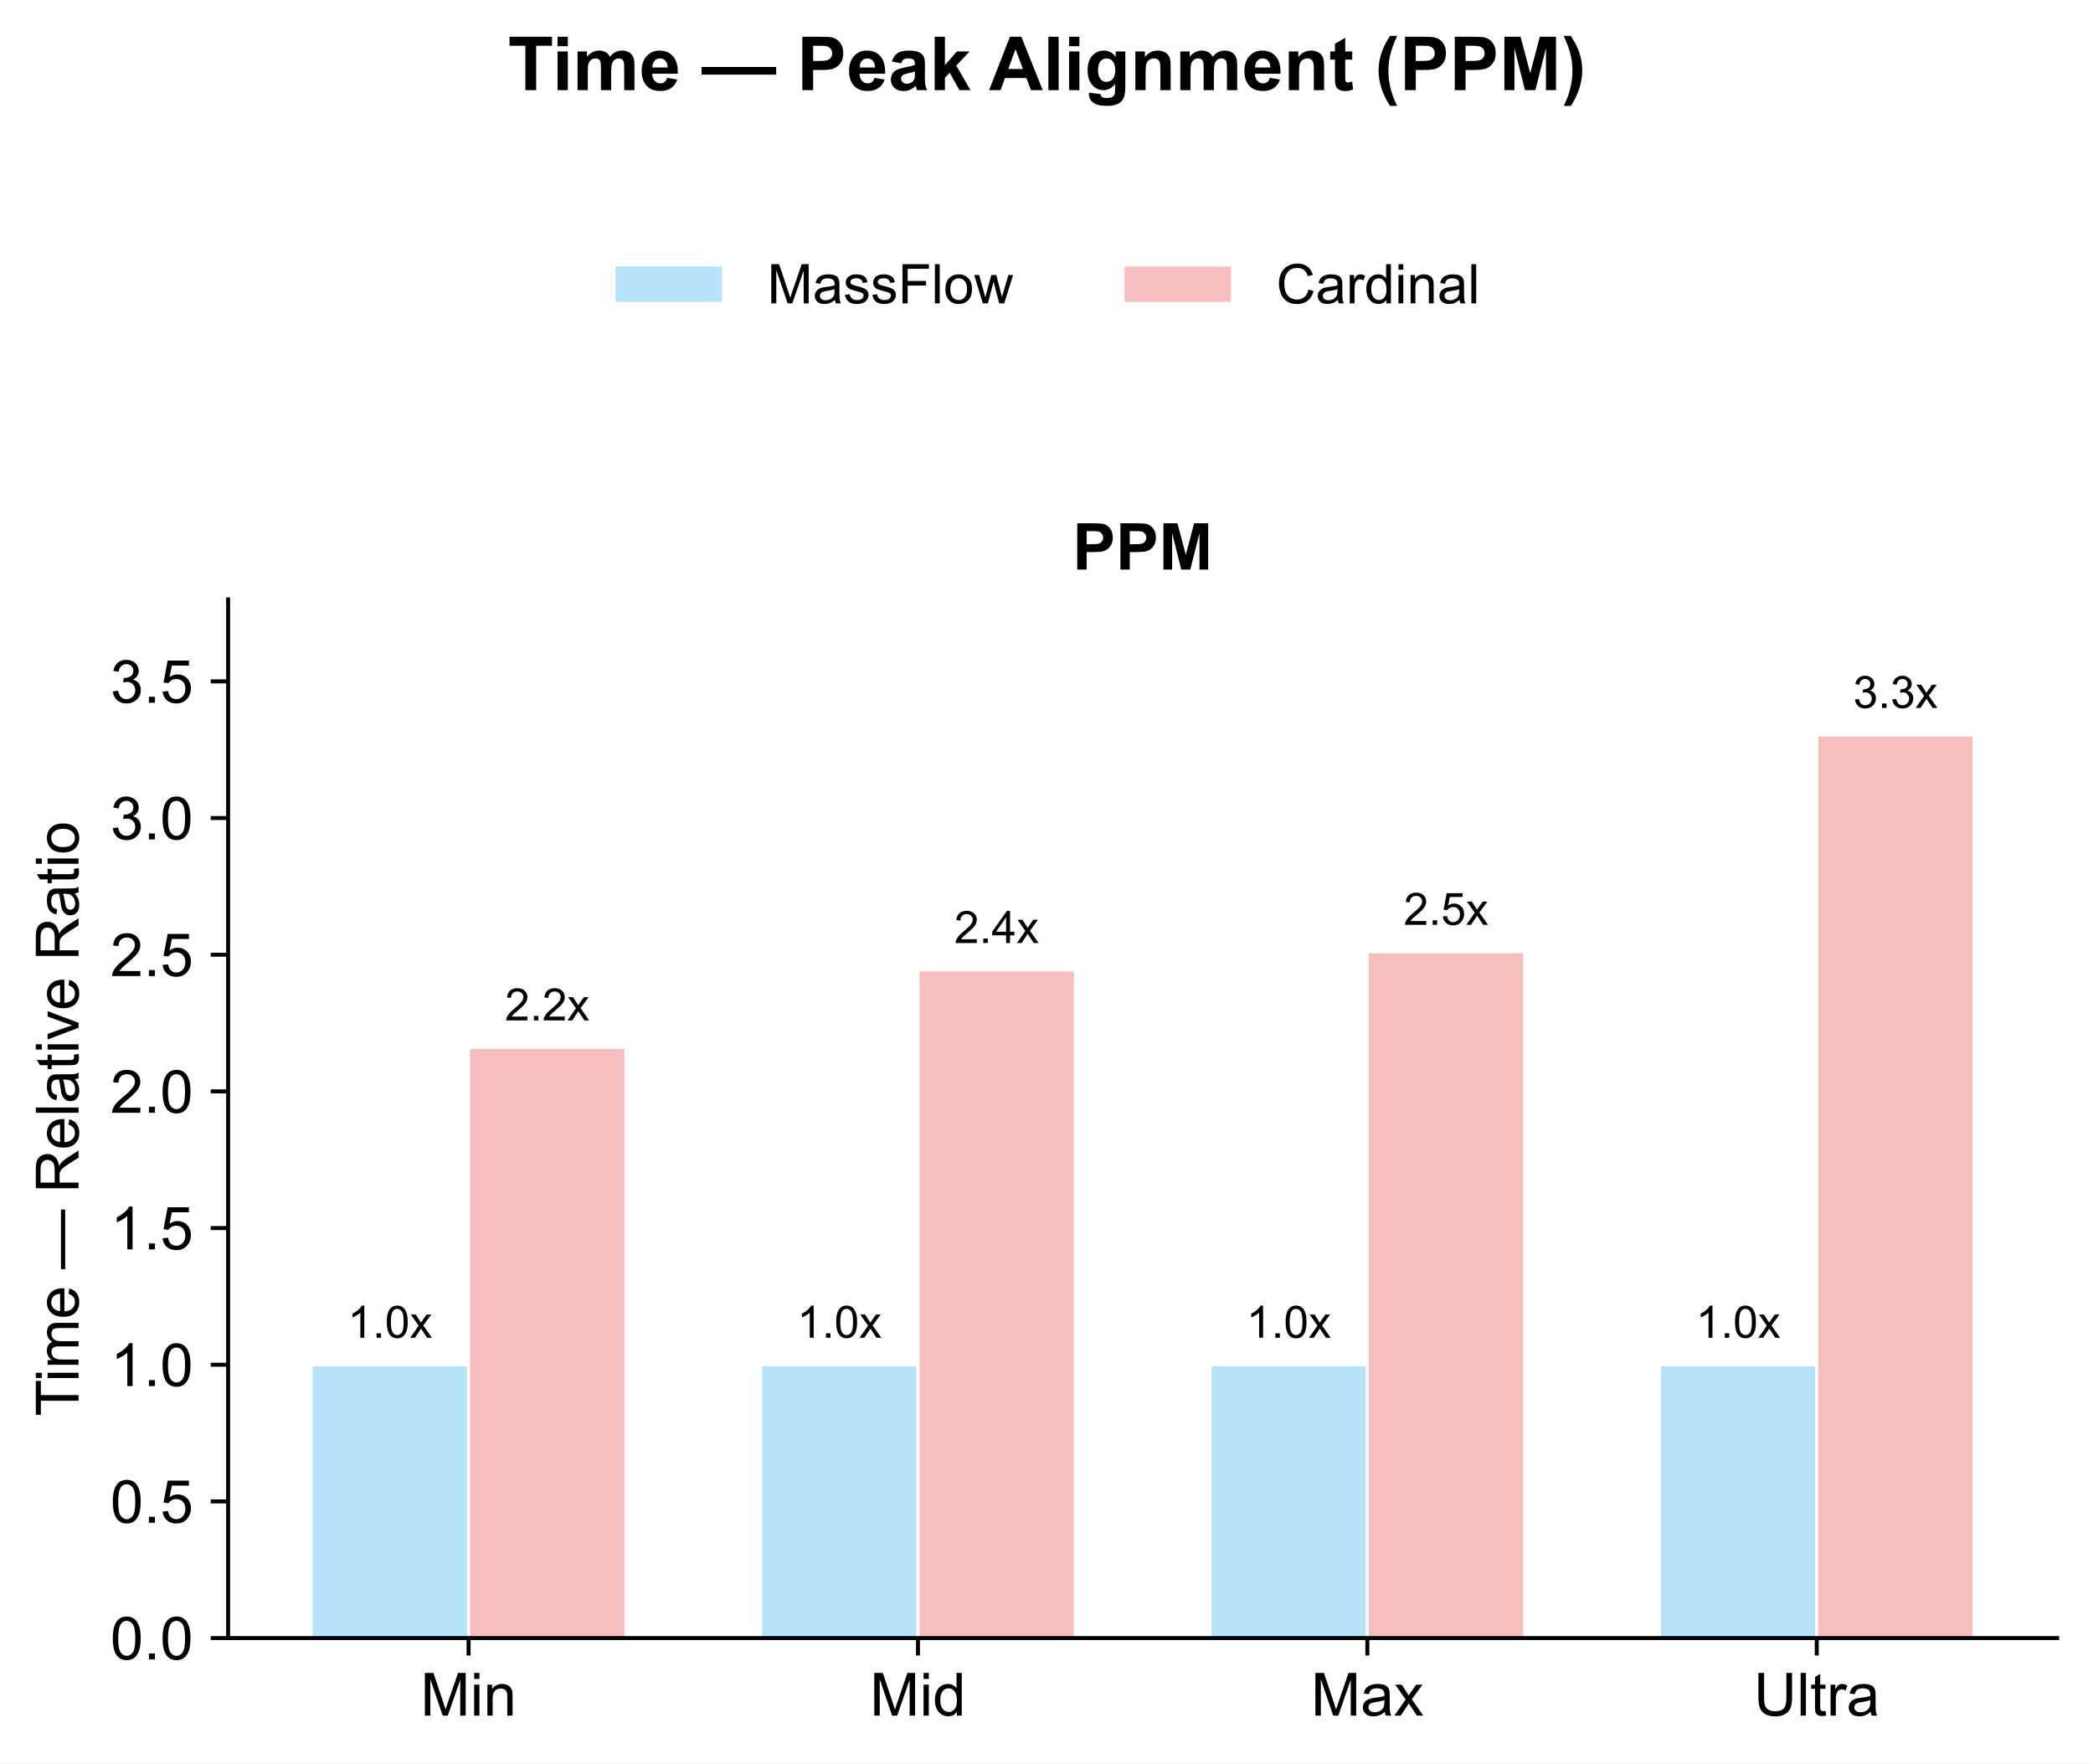
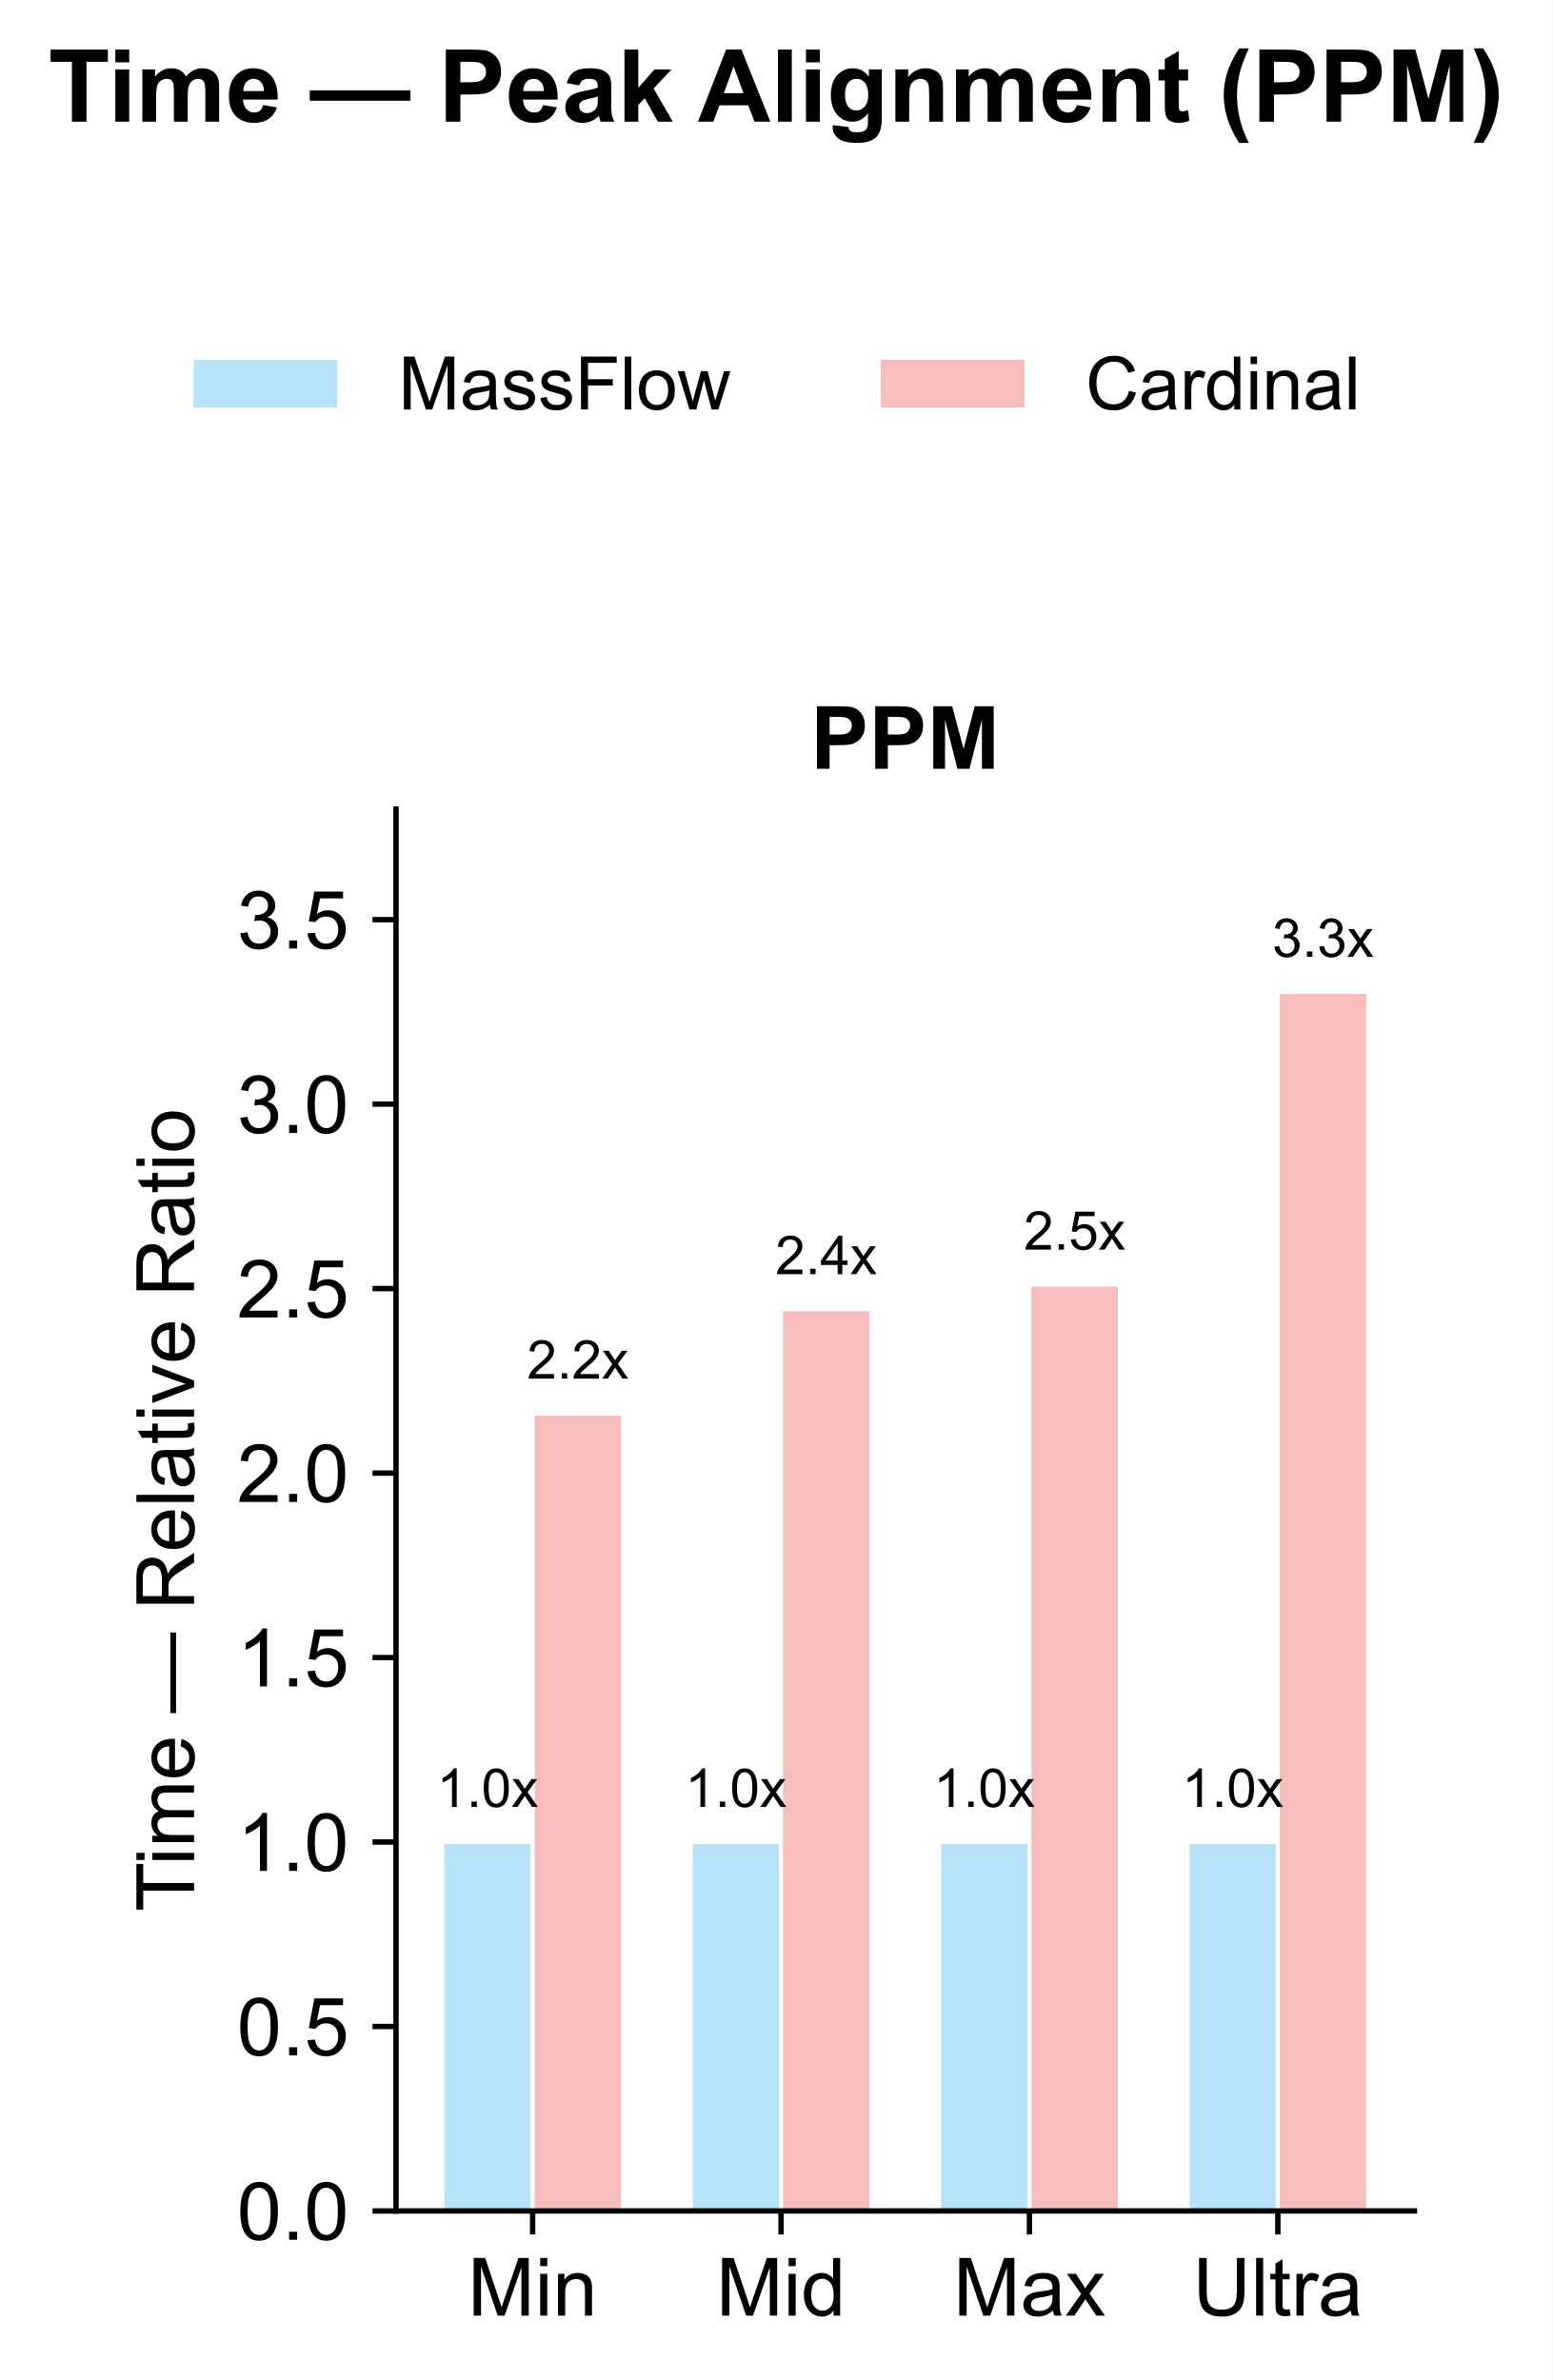
- <svg xmlns="http://www.w3.org/2000/svg" xmlns:xlink="http://www.w3.org/1999/xlink" width="420.684pt" height="354.414pt" viewBox="0 0 420.684 354.414" version="1.1">
+ <svg xmlns="http://www.w3.org/2000/svg" xmlns:xlink="http://www.w3.org/1999/xlink" width="231.103pt" height="354.414pt" viewBox="0 0 231.103 354.414" version="1.1">
  <defs>
    <style type="text/css">*{stroke-linejoin: round; stroke-linecap: butt}</style>
  </defs>
  <g id="figure_1">
    <g id="patch_1">
-       <path d="M 0 354.414  L 420.684 354.414  L 420.684 0  L 0 0  z " style="fill: #ffffff" />
+       <path d="M -0 354.414  L 231.103 354.414  L 231.103 0  L -0 0  z " style="fill: #ffffff" />
    </g>
    <g id="axes_1">
      <g id="patch_2">
-         <path d="M 45.854 329.24  L 413.484 329.24  L 413.484 120.48  L 45.854 120.48  z " style="fill: #ffffff" />
+         <path d="M 58.962 329.24  L 210.592 329.24  L 210.592 120.48  L 58.962 120.48  z " style="fill: #ffffff" />
      </g>
      <g id="patch_3">
-         <path d="M 62.565 329.24  L 94.179 329.24  L 94.179 274.3  L 62.565 274.3  z " clip-path="url(#pbf8481b3f6)" style="fill: #b6e3f8; stroke: #ffffff; stroke-width: 0.6; stroke-linejoin: miter" />
+         <path d="M 65.854 329.24  L 79.302 329.24  L 79.302 274.3  L 65.854 274.3  z " clip-path="url(#pca9b796818)" style="fill: #b6e3f8; stroke: #ffffff; stroke-width: 0.6; stroke-linejoin: miter" />
      </g>
      <g id="patch_4">
-         <path d="M 152.892 329.24  L 184.506 329.24  L 184.506 274.3  L 152.892 274.3  z " clip-path="url(#pbf8481b3f6)" style="fill: #b6e3f8; stroke: #ffffff; stroke-width: 0.6; stroke-linejoin: miter" />
+         <path d="M 102.837 329.24  L 116.285 329.24  L 116.285 274.3  L 102.837 274.3  z " clip-path="url(#pca9b796818)" style="fill: #b6e3f8; stroke: #ffffff; stroke-width: 0.6; stroke-linejoin: miter" />
      </g>
      <g id="patch_5">
-         <path d="M 243.218 329.24  L 274.833 329.24  L 274.833 274.3  L 243.218 274.3  z " clip-path="url(#pbf8481b3f6)" style="fill: #b6e3f8; stroke: #ffffff; stroke-width: 0.6; stroke-linejoin: miter" />
+         <path d="M 139.82 329.24  L 153.268 329.24  L 153.268 274.3  L 139.82 274.3  z " clip-path="url(#pca9b796818)" style="fill: #b6e3f8; stroke: #ffffff; stroke-width: 0.6; stroke-linejoin: miter" />
      </g>
      <g id="patch_6">
-         <path d="M 333.545 329.24  L 365.16 329.24  L 365.16 274.3  L 333.545 274.3  z " clip-path="url(#pbf8481b3f6)" style="fill: #b6e3f8; stroke: #ffffff; stroke-width: 0.6; stroke-linejoin: miter" />
+         <path d="M 176.803 329.24  L 190.251 329.24  L 190.251 274.3  L 176.803 274.3  z " clip-path="url(#pca9b796818)" style="fill: #b6e3f8; stroke: #ffffff; stroke-width: 0.6; stroke-linejoin: miter" />
      </g>
      <g id="patch_7">
-         <path d="M 94.179 329.24  L 125.794 329.24  L 125.794 210.514  L 94.179 210.514  z " clip-path="url(#pbf8481b3f6)" style="fill: #f7bdbc; stroke: #ffffff; stroke-width: 0.6; stroke-linejoin: miter" />
+         <path d="M 79.302 329.24  L 92.751 329.24  L 92.751 210.514  L 79.302 210.514  z " clip-path="url(#pca9b796818)" style="fill: #f7bdbc; stroke: #ffffff; stroke-width: 0.6; stroke-linejoin: miter" />
      </g>
      <g id="patch_8">
-         <path d="M 184.506 329.24  L 216.12 329.24  L 216.12 194.958  L 184.506 194.958  z " clip-path="url(#pbf8481b3f6)" style="fill: #f7bdbc; stroke: #ffffff; stroke-width: 0.6; stroke-linejoin: miter" />
+         <path d="M 116.285 329.24  L 129.733 329.24  L 129.733 194.958  L 116.285 194.958  z " clip-path="url(#pca9b796818)" style="fill: #f7bdbc; stroke: #ffffff; stroke-width: 0.6; stroke-linejoin: miter" />
      </g>
      <g id="patch_9">
-         <path d="M 274.833 329.24  L 306.447 329.24  L 306.447 191.302  L 274.833 191.302  z " clip-path="url(#pbf8481b3f6)" style="fill: #f7bdbc; stroke: #ffffff; stroke-width: 0.6; stroke-linejoin: miter" />
+         <path d="M 153.268 329.24  L 166.716 329.24  L 166.716 191.302  L 153.268 191.302  z " clip-path="url(#pca9b796818)" style="fill: #f7bdbc; stroke: #ffffff; stroke-width: 0.6; stroke-linejoin: miter" />
      </g>
      <g id="patch_10">
-         <path d="M 365.16 329.24  L 396.774 329.24  L 396.774 147.71  L 365.16 147.71  z " clip-path="url(#pbf8481b3f6)" style="fill: #f7bdbc; stroke: #ffffff; stroke-width: 0.6; stroke-linejoin: miter" />
+         <path d="M 190.251 329.24  L 203.699 329.24  L 203.699 147.71  L 190.251 147.71  z " clip-path="url(#pca9b796818)" style="fill: #f7bdbc; stroke: #ffffff; stroke-width: 0.6; stroke-linejoin: miter" />
      </g>
      <g id="matplotlib.axis_1">
        <g id="xtick_1">
          <g id="line2d_1">
            <defs>
-               <path id="mce0fc39ad4" d="M 0 0  L 0 3.5  " style="stroke: #000000; stroke-width: 0.8" />
+               <path id="m33c798c52b" d="M 0 0  L 0 3.5  " style="stroke: #000000; stroke-width: 0.8" />
            </defs>
            <g>
-               <use xlink:href="#mce0fc39ad4" x="94.179" y="329.24" style="stroke: #000000; stroke-width: 0.8" />
+               <use xlink:href="#m33c798c52b" x="79.302" y="329.24" style="stroke: #000000; stroke-width: 0.8" />
            </g>
          </g>
          <g id="text_1">
-             <g transform="translate(84.5117 344.8294) scale(0.12 -0.12)">
+             <g transform="translate(69.63467 344.8294) scale(0.12 -0.12)">
              <defs>
                <path id="ArialMT-4d" d="M 475 0  L 475 4581  L 1388 4581  L 2472 1338  Q 2622 884 2691 659  Q 2769 909 2934 1394  L 4031 4581  L 4847 4581  L 4847 0  L 4263 0  L 4263 3834  L 2931 0  L 2384 0  L 1059 3900  L 1059 0  L 475 0  z " transform="scale(0.015625)" />
                <path id="ArialMT-69" d="M 425 3934  L 425 4581  L 988 4581  L 988 3934  L 425 3934  z M 425 0  L 425 3319  L 988 3319  L 988 0  L 425 0  z " transform="scale(0.015625)" />
                <path id="ArialMT-6e" d="M 422 0  L 422 3319  L 928 3319  L 928 2847  Q 1294 3394 1984 3394  Q 2284 3394 2536 3286  Q 2788 3178 2913 3003  Q 3038 2828 3088 2588  Q 3119 2431 3119 2041  L 3119 0  L 2556 0  L 2556 2019  Q 2556 2363 2490 2533  Q 2425 2703 2258 2804  Q 2091 2906 1866 2906  Q 1506 2906 1245 2678  Q 984 2450 984 1813  L 984 0  L 422 0  z " transform="scale(0.015625)" />
              </defs>
              <use xlink:href="#ArialMT-4d" />
              <use xlink:href="#ArialMT-69" transform="translate(83.30078 0)" />
              <use xlink:href="#ArialMT-6e" transform="translate(105.5176 0)" />
            </g>
          </g>
        </g>
        <g id="xtick_2">
          <g id="line2d_2">
            <g>
-               <use xlink:href="#mce0fc39ad4" x="184.506" y="329.24" style="stroke: #000000; stroke-width: 0.8" />
+               <use xlink:href="#m33c798c52b" x="116.285" y="329.24" style="stroke: #000000; stroke-width: 0.8" />
            </g>
          </g>
          <g id="text_2">
-             <g transform="translate(174.8385 344.8294) scale(0.12 -0.12)">
+             <g transform="translate(106.6176 344.8294) scale(0.12 -0.12)">
              <defs>
                <path id="ArialMT-64" d="M 2575 0  L 2575 419  Q 2259 -75 1647 -75  Q 1250 -75 917 144  Q 584 363 401 755  Q 219 1147 219 1656  Q 219 2153 384 2558  Q 550 2963 881 3178  Q 1213 3394 1622 3394  Q 1922 3394 2156 3267  Q 2391 3141 2538 2938  L 2538 4581  L 3097 4581  L 3097 0  L 2575 0  z M 797 1656  Q 797 1019 1065 703  Q 1334 388 1700 388  Q 2069 388 2326 689  Q 2584 991 2584 1609  Q 2584 2291 2321 2609  Q 2059 2928 1675 2928  Q 1300 2928 1048 2622  Q 797 2316 797 1656  z " transform="scale(0.015625)" />
              </defs>
              <use xlink:href="#ArialMT-4d" />
              <use xlink:href="#ArialMT-69" transform="translate(83.30078 0)" />
              <use xlink:href="#ArialMT-64" transform="translate(105.5176 0)" />
            </g>
          </g>
        </g>
        <g id="xtick_3">
          <g id="line2d_3">
            <g>
-               <use xlink:href="#mce0fc39ad4" x="274.833" y="329.24" style="stroke: #000000; stroke-width: 0.8" />
+               <use xlink:href="#m33c798c52b" x="153.268" y="329.24" style="stroke: #000000; stroke-width: 0.8" />
            </g>
          </g>
          <g id="text_3">
-             <g transform="translate(263.4984 344.8294) scale(0.12 -0.12)">
+             <g transform="translate(141.9337 344.8294) scale(0.12 -0.12)">
              <defs>
                <path id="ArialMT-61" d="M 2588 409  Q 2275 144 1986 34  Q 1697 -75 1366 -75  Q 819 -75 525 192  Q 231 459 231 875  Q 231 1119 342 1320  Q 453 1522 633 1644  Q 813 1766 1038 1828  Q 1203 1872 1538 1913  Q 2219 1994 2541 2106  Q 2544 2222 2544 2253  Q 2544 2597 2384 2738  Q 2169 2928 1744 2928  Q 1347 2928 1158 2789  Q 969 2650 878 2297  L 328 2372  Q 403 2725 575 2942  Q 747 3159 1072 3276  Q 1397 3394 1825 3394  Q 2250 3394 2515 3294  Q 2781 3194 2906 3042  Q 3031 2891 3081 2659  Q 3109 2516 3109 2141  L 3109 1391  Q 3109 606 3145 398  Q 3181 191 3288 0  L 2700 0  Q 2613 175 2588 409  z M 2541 1666  Q 2234 1541 1622 1453  Q 1275 1403 1131 1340  Q 988 1278 909 1158  Q 831 1038 831 891  Q 831 666 1001 516  Q 1172 366 1500 366  Q 1825 366 2078 508  Q 2331 650 2450 897  Q 2541 1088 2541 1459  L 2541 1666  z " transform="scale(0.015625)" />
                <path id="ArialMT-78" d="M 47 0  L 1259 1725  L 138 3319  L 841 3319  L 1350 2541  Q 1494 2319 1581 2169  Q 1719 2375 1834 2534  L 2394 3319  L 3066 3319  L 1919 1756  L 3153 0  L 2463 0  L 1781 1031  L 1600 1309  L 728 0  L 47 0  z " transform="scale(0.015625)" />
              </defs>
              <use xlink:href="#ArialMT-4d" />
              <use xlink:href="#ArialMT-61" transform="translate(83.30078 0)" />
              <use xlink:href="#ArialMT-78" transform="translate(138.916 0)" />
            </g>
          </g>
        </g>
        <g id="xtick_4">
          <g id="line2d_4">
            <g>
-               <use xlink:href="#mce0fc39ad4" x="365.16" y="329.24" style="stroke: #000000; stroke-width: 0.8" />
+               <use xlink:href="#m33c798c52b" x="190.251" y="329.24" style="stroke: #000000; stroke-width: 0.8" />
            </g>
          </g>
          <g id="text_4">
-             <g transform="translate(352.492 344.8294) scale(0.12 -0.12)">
+             <g transform="translate(177.5835 344.8294) scale(0.12 -0.12)">
              <defs>
                <path id="ArialMT-55" d="M 3500 4581  L 4106 4581  L 4106 1934  Q 4106 1244 3950 837  Q 3794 431 3386 176  Q 2978 -78 2316 -78  Q 1672 -78 1262 144  Q 853 366 678 786  Q 503 1206 503 1934  L 503 4581  L 1109 4581  L 1109 1938  Q 1109 1341 1220 1058  Q 1331 775 1601 622  Q 1872 469 2263 469  Q 2931 469 3215 772  Q 3500 1075 3500 1938  L 3500 4581  z " transform="scale(0.015625)" />
                <path id="ArialMT-6c" d="M 409 0  L 409 4581  L 972 4581  L 972 0  L 409 0  z " transform="scale(0.015625)" />
                <path id="ArialMT-74" d="M 1650 503  L 1731 6  Q 1494 -44 1306 -44  Q 1000 -44 831 53  Q 663 150 594 308  Q 525 466 525 972  L 525 2881  L 113 2881  L 113 3319  L 525 3319  L 525 4141  L 1084 4478  L 1084 3319  L 1650 3319  L 1650 2881  L 1084 2881  L 1084 941  Q 1084 700 1114 631  Q 1144 563 1211 522  Q 1278 481 1403 481  Q 1497 481 1650 503  z " transform="scale(0.015625)" />
                <path id="ArialMT-72" d="M 416 0  L 416 3319  L 922 3319  L 922 2816  Q 1116 3169 1280 3281  Q 1444 3394 1641 3394  Q 1925 3394 2219 3213  L 2025 2691  Q 1819 2813 1613 2813  Q 1428 2813 1281 2702  Q 1134 2591 1072 2394  Q 978 2094 978 1738  L 978 0  L 416 0  z " transform="scale(0.015625)" />
              </defs>
              <use xlink:href="#ArialMT-55" />
              <use xlink:href="#ArialMT-6c" transform="translate(72.2168 0)" />
              <use xlink:href="#ArialMT-74" transform="translate(94.43359 0)" />
              <use xlink:href="#ArialMT-72" transform="translate(122.2168 0)" />
              <use xlink:href="#ArialMT-61" transform="translate(155.5176 0)" />
            </g>
          </g>
        </g>
      </g>
      <g id="matplotlib.axis_2">
        <g id="ytick_1">
          <g id="line2d_5">
            <defs>
-               <path id="mcfed67de83" d="M 0 0  L -3.5 0  " style="stroke: #000000; stroke-width: 0.8" />
+               <path id="m37365526a9" d="M 0 0  L -3.5 0  " style="stroke: #000000; stroke-width: 0.8" />
            </defs>
            <g>
-               <use xlink:href="#mcfed67de83" x="45.854" y="329.24" style="stroke: #000000; stroke-width: 0.8" />
+               <use xlink:href="#m37365526a9" x="58.962" y="329.24" style="stroke: #000000; stroke-width: 0.8" />
            </g>
          </g>
          <g id="text_5">
-             <g transform="translate(22.17438 333.5347) scale(0.12 -0.12)">
+             <g transform="translate(35.28156 333.5347) scale(0.12 -0.12)">
              <defs>
                <path id="ArialMT-30" d="M 266 2259  Q 266 3072 433 3567  Q 600 4063 929 4331  Q 1259 4600 1759 4600  Q 2128 4600 2406 4451  Q 2684 4303 2865 4023  Q 3047 3744 3150 3342  Q 3253 2941 3253 2259  Q 3253 1453 3087 958  Q 2922 463 2592 192  Q 2263 -78 1759 -78  Q 1097 -78 719 397  Q 266 969 266 2259  z M 844 2259  Q 844 1131 1108 757  Q 1372 384 1759 384  Q 2147 384 2411 759  Q 2675 1134 2675 2259  Q 2675 3391 2411 3762  Q 2147 4134 1753 4134  Q 1366 4134 1134 3806  Q 844 3388 844 2259  z " transform="scale(0.015625)" />
                <path id="ArialMT-2e" d="M 581 0  L 581 641  L 1222 641  L 1222 0  L 581 0  z " transform="scale(0.015625)" />
              </defs>
              <use xlink:href="#ArialMT-30" />
              <use xlink:href="#ArialMT-2e" transform="translate(55.61523 0)" />
              <use xlink:href="#ArialMT-30" transform="translate(83.39844 0)" />
            </g>
          </g>
        </g>
        <g id="ytick_2">
          <g id="line2d_6">
            <g>
-               <use xlink:href="#mcfed67de83" x="45.854" y="301.77" style="stroke: #000000; stroke-width: 0.8" />
+               <use xlink:href="#m37365526a9" x="58.962" y="301.77" style="stroke: #000000; stroke-width: 0.8" />
            </g>
          </g>
          <g id="text_6">
-             <g transform="translate(22.17438 306.0649) scale(0.12 -0.12)">
+             <g transform="translate(35.28156 306.0649) scale(0.12 -0.12)">
              <defs>
                <path id="ArialMT-35" d="M 266 1200  L 856 1250  Q 922 819 1161 601  Q 1400 384 1738 384  Q 2144 384 2425 690  Q 2706 997 2706 1503  Q 2706 1984 2436 2262  Q 2166 2541 1728 2541  Q 1456 2541 1237 2417  Q 1019 2294 894 2097  L 366 2166  L 809 4519  L 3088 4519  L 3088 3981  L 1259 3981  L 1013 2750  Q 1425 3038 1878 3038  Q 2478 3038 2890 2622  Q 3303 2206 3303 1553  Q 3303 931 2941 478  Q 2500 -78 1738 -78  Q 1113 -78 717 272  Q 322 622 266 1200  z " transform="scale(0.015625)" />
              </defs>
              <use xlink:href="#ArialMT-30" />
              <use xlink:href="#ArialMT-2e" transform="translate(55.61523 0)" />
              <use xlink:href="#ArialMT-35" transform="translate(83.39844 0)" />
            </g>
          </g>
        </g>
        <g id="ytick_3">
          <g id="line2d_7">
            <g>
-               <use xlink:href="#mcfed67de83" x="45.854" y="274.3" style="stroke: #000000; stroke-width: 0.8" />
+               <use xlink:href="#m37365526a9" x="58.962" y="274.3" style="stroke: #000000; stroke-width: 0.8" />
            </g>
          </g>
          <g id="text_7">
-             <g transform="translate(22.17438 278.595) scale(0.12 -0.12)">
+             <g transform="translate(35.28156 278.595) scale(0.12 -0.12)">
              <defs>
                <path id="ArialMT-31" d="M 2384 0  L 1822 0  L 1822 3584  Q 1619 3391 1289 3197  Q 959 3003 697 2906  L 697 3450  Q 1169 3672 1522 3987  Q 1875 4303 2022 4600  L 2384 4600  L 2384 0  z " transform="scale(0.015625)" />
              </defs>
              <use xlink:href="#ArialMT-31" />
              <use xlink:href="#ArialMT-2e" transform="translate(55.61523 0)" />
              <use xlink:href="#ArialMT-30" transform="translate(83.39844 0)" />
            </g>
          </g>
        </g>
        <g id="ytick_4">
          <g id="line2d_8">
            <g>
-               <use xlink:href="#mcfed67de83" x="45.854" y="246.831" style="stroke: #000000; stroke-width: 0.8" />
+               <use xlink:href="#m37365526a9" x="58.962" y="246.831" style="stroke: #000000; stroke-width: 0.8" />
            </g>
          </g>
          <g id="text_8">
-             <g transform="translate(22.17438 251.1252) scale(0.12 -0.12)">
+             <g transform="translate(35.28156 251.1252) scale(0.12 -0.12)">
              <use xlink:href="#ArialMT-31" />
              <use xlink:href="#ArialMT-2e" transform="translate(55.61523 0)" />
              <use xlink:href="#ArialMT-35" transform="translate(83.39844 0)" />
            </g>
          </g>
        </g>
        <g id="ytick_5">
          <g id="line2d_9">
            <g>
-               <use xlink:href="#mcfed67de83" x="45.854" y="219.361" style="stroke: #000000; stroke-width: 0.8" />
+               <use xlink:href="#m37365526a9" x="58.962" y="219.361" style="stroke: #000000; stroke-width: 0.8" />
            </g>
          </g>
          <g id="text_9">
-             <g transform="translate(22.17438 223.6554) scale(0.12 -0.12)">
+             <g transform="translate(35.28156 223.6554) scale(0.12 -0.12)">
              <defs>
                <path id="ArialMT-32" d="M 3222 541  L 3222 0  L 194 0  Q 188 203 259 391  Q 375 700 629 1000  Q 884 1300 1366 1694  Q 2113 2306 2375 2664  Q 2638 3022 2638 3341  Q 2638 3675 2398 3904  Q 2159 4134 1775 4134  Q 1369 4134 1125 3890  Q 881 3647 878 3216  L 300 3275  Q 359 3922 746 4261  Q 1134 4600 1788 4600  Q 2447 4600 2831 4234  Q 3216 3869 3216 3328  Q 3216 3053 3103 2787  Q 2991 2522 2730 2228  Q 2469 1934 1863 1422  Q 1356 997 1212 845  Q 1069 694 975 541  L 3222 541  z " transform="scale(0.015625)" />
              </defs>
              <use xlink:href="#ArialMT-32" />
              <use xlink:href="#ArialMT-2e" transform="translate(55.61523 0)" />
              <use xlink:href="#ArialMT-30" transform="translate(83.39844 0)" />
            </g>
          </g>
        </g>
        <g id="ytick_6">
          <g id="line2d_10">
            <g>
-               <use xlink:href="#mcfed67de83" x="45.854" y="191.891" style="stroke: #000000; stroke-width: 0.8" />
+               <use xlink:href="#m37365526a9" x="58.962" y="191.891" style="stroke: #000000; stroke-width: 0.8" />
            </g>
          </g>
          <g id="text_10">
-             <g transform="translate(22.17438 196.1856) scale(0.12 -0.12)">
+             <g transform="translate(35.28156 196.1856) scale(0.12 -0.12)">
              <use xlink:href="#ArialMT-32" />
              <use xlink:href="#ArialMT-2e" transform="translate(55.61523 0)" />
              <use xlink:href="#ArialMT-35" transform="translate(83.39844 0)" />
            </g>
          </g>
        </g>
        <g id="ytick_7">
          <g id="line2d_11">
            <g>
-               <use xlink:href="#mcfed67de83" x="45.854" y="164.421" style="stroke: #000000; stroke-width: 0.8" />
+               <use xlink:href="#m37365526a9" x="58.962" y="164.421" style="stroke: #000000; stroke-width: 0.8" />
            </g>
          </g>
          <g id="text_11">
-             <g transform="translate(22.17438 168.7157) scale(0.12 -0.12)">
+             <g transform="translate(35.28156 168.7157) scale(0.12 -0.12)">
              <defs>
                <path id="ArialMT-33" d="M 269 1209  L 831 1284  Q 928 806 1161 595  Q 1394 384 1728 384  Q 2125 384 2398 659  Q 2672 934 2672 1341  Q 2672 1728 2419 1979  Q 2166 2231 1775 2231  Q 1616 2231 1378 2169  L 1441 2663  Q 1497 2656 1531 2656  Q 1891 2656 2178 2843  Q 2466 3031 2466 3422  Q 2466 3731 2256 3934  Q 2047 4138 1716 4138  Q 1388 4138 1169 3931  Q 950 3725 888 3313  L 325 3413  Q 428 3978 793 4289  Q 1159 4600 1703 4600  Q 2078 4600 2393 4439  Q 2709 4278 2876 4000  Q 3044 3722 3044 3409  Q 3044 3113 2884 2869  Q 2725 2625 2413 2481  Q 2819 2388 3044 2092  Q 3269 1797 3269 1353  Q 3269 753 2831 336  Q 2394 -81 1725 -81  Q 1122 -81 723 278  Q 325 638 269 1209  z " transform="scale(0.015625)" />
              </defs>
              <use xlink:href="#ArialMT-33" />
              <use xlink:href="#ArialMT-2e" transform="translate(55.61523 0)" />
              <use xlink:href="#ArialMT-30" transform="translate(83.39844 0)" />
            </g>
          </g>
        </g>
        <g id="ytick_8">
          <g id="line2d_12">
            <g>
-               <use xlink:href="#mcfed67de83" x="45.854" y="136.951" style="stroke: #000000; stroke-width: 0.8" />
+               <use xlink:href="#m37365526a9" x="58.962" y="136.951" style="stroke: #000000; stroke-width: 0.8" />
            </g>
          </g>
          <g id="text_12">
-             <g transform="translate(22.17438 141.2459) scale(0.12 -0.12)">
+             <g transform="translate(35.28156 141.2459) scale(0.12 -0.12)">
              <use xlink:href="#ArialMT-33" />
              <use xlink:href="#ArialMT-2e" transform="translate(55.61523 0)" />
              <use xlink:href="#ArialMT-35" transform="translate(83.39844 0)" />
            </g>
          </g>
        </g>
        <g id="text_13">
-           <g transform="translate(15.78937 284.65) rotate(-90) scale(0.12 -0.12)">
+           <g transform="translate(28.89656 284.65) rotate(-90) scale(0.12 -0.12)">
            <defs>
              <path id="ArialMT-54" d="M 1659 0  L 1659 4041  L 150 4041  L 150 4581  L 3781 4581  L 3781 4041  L 2266 4041  L 2266 0  L 1659 0  z " transform="scale(0.015625)" />
              <path id="ArialMT-6d" d="M 422 0  L 422 3319  L 925 3319  L 925 2853  Q 1081 3097 1340 3245  Q 1600 3394 1931 3394  Q 2300 3394 2536 3241  Q 2772 3088 2869 2813  Q 3263 3394 3894 3394  Q 4388 3394 4653 3120  Q 4919 2847 4919 2278  L 4919 0  L 4359 0  L 4359 2091  Q 4359 2428 4304 2576  Q 4250 2725 4106 2815  Q 3963 2906 3769 2906  Q 3419 2906 3187 2673  Q 2956 2441 2956 1928  L 2956 0  L 2394 0  L 2394 2156  Q 2394 2531 2256 2718  Q 2119 2906 1806 2906  Q 1569 2906 1367 2781  Q 1166 2656 1075 2415  Q 984 2175 984 1722  L 984 0  L 422 0  z " transform="scale(0.015625)" />
              <path id="ArialMT-65" d="M 2694 1069  L 3275 997  Q 3138 488 2766 206  Q 2394 -75 1816 -75  Q 1088 -75 661 373  Q 234 822 234 1631  Q 234 2469 665 2931  Q 1097 3394 1784 3394  Q 2450 3394 2872 2941  Q 3294 2488 3294 1666  Q 3294 1616 3291 1516  L 816 1516  Q 847 969 1125 678  Q 1403 388 1819 388  Q 2128 388 2347 550  Q 2566 713 2694 1069  z M 847 1978  L 2700 1978  Q 2663 2397 2488 2606  Q 2219 2931 1791 2931  Q 1403 2931 1139 2672  Q 875 2413 847 1978  z " transform="scale(0.015625)" />
              <path id="ArialMT-20" transform="scale(0.015625)" />
              <path id="ArialMT-2014" d="M 0 1431  L 0 1884  L 6400 1884  L 6400 1431  L 0 1431  z " transform="scale(0.015625)" />
              <path id="ArialMT-52" d="M 503 0  L 503 4581  L 2534 4581  Q 3147 4581 3465 4457  Q 3784 4334 3975 4021  Q 4166 3709 4166 3331  Q 4166 2844 3850 2509  Q 3534 2175 2875 2084  Q 3116 1969 3241 1856  Q 3506 1613 3744 1247  L 4541 0  L 3778 0  L 3172 953  Q 2906 1366 2734 1584  Q 2563 1803 2427 1890  Q 2291 1978 2150 2013  Q 2047 2034 1813 2034  L 1109 2034  L 1109 0  L 503 0  z M 1109 2559  L 2413 2559  Q 2828 2559 3062 2645  Q 3297 2731 3419 2920  Q 3541 3109 3541 3331  Q 3541 3656 3305 3865  Q 3069 4075 2559 4075  L 1109 4075  L 1109 2559  z " transform="scale(0.015625)" />
              <path id="ArialMT-76" d="M 1344 0  L 81 3319  L 675 3319  L 1388 1331  Q 1503 1009 1600 663  Q 1675 925 1809 1294  L 2547 3319  L 3125 3319  L 1869 0  L 1344 0  z " transform="scale(0.015625)" />
              <path id="ArialMT-6f" d="M 213 1659  Q 213 2581 725 3025  Q 1153 3394 1769 3394  Q 2453 3394 2887 2945  Q 3322 2497 3322 1706  Q 3322 1066 3130 698  Q 2938 331 2570 128  Q 2203 -75 1769 -75  Q 1072 -75 642 372  Q 213 819 213 1659  z M 791 1659  Q 791 1022 1069 705  Q 1347 388 1769 388  Q 2188 388 2466 706  Q 2744 1025 2744 1678  Q 2744 2294 2464 2611  Q 2184 2928 1769 2928  Q 1347 2928 1069 2612  Q 791 2297 791 1659  z " transform="scale(0.015625)" />
            </defs>
            <use xlink:href="#ArialMT-54" />
            <use xlink:href="#ArialMT-69" transform="translate(57.33398 0)" />
            <use xlink:href="#ArialMT-6d" transform="translate(79.55078 0)" />
            <use xlink:href="#ArialMT-65" transform="translate(162.8516 0)" />
            <use xlink:href="#ArialMT-20" transform="translate(218.4668 0)" />
            <use xlink:href="#ArialMT-2014" transform="translate(246.25 0)" />
            <use xlink:href="#ArialMT-20" transform="translate(346.25 0)" />
            <use xlink:href="#ArialMT-52" transform="translate(374.0332 0)" />
            <use xlink:href="#ArialMT-65" transform="translate(446.25 0)" />
            <use xlink:href="#ArialMT-6c" transform="translate(501.8652 0)" />
            <use xlink:href="#ArialMT-61" transform="translate(524.082 0)" />
            <use xlink:href="#ArialMT-74" transform="translate(579.6973 0)" />
            <use xlink:href="#ArialMT-69" transform="translate(607.4805 0)" />
            <use xlink:href="#ArialMT-76" transform="translate(629.6973 0)" />
            <use xlink:href="#ArialMT-65" transform="translate(679.6973 0)" />
            <use xlink:href="#ArialMT-20" transform="translate(735.3125 0)" />
            <use xlink:href="#ArialMT-52" transform="translate(763.0957 0)" />
            <use xlink:href="#ArialMT-61" transform="translate(835.3125 0)" />
            <use xlink:href="#ArialMT-74" transform="translate(890.9277 0)" />
            <use xlink:href="#ArialMT-69" transform="translate(918.7109 0)" />
            <use xlink:href="#ArialMT-6f" transform="translate(940.9277 0)" />
          </g>
        </g>
      </g>
      <g id="patch_11">
-         <path d="M 45.854 329.24  L 45.854 120.48  " style="fill: none; stroke: #000000; stroke-width: 0.8; stroke-linejoin: miter; stroke-linecap: square" />
+         <path d="M 58.962 329.24  L 58.962 120.48  " style="fill: none; stroke: #000000; stroke-width: 0.8; stroke-linejoin: miter; stroke-linecap: square" />
      </g>
      <g id="patch_12">
-         <path d="M 45.854 329.24  L 413.484 329.24  " style="fill: none; stroke: #000000; stroke-width: 0.8; stroke-linejoin: miter; stroke-linecap: square" />
+         <path d="M 58.962 329.24  L 210.592 329.24  " style="fill: none; stroke: #000000; stroke-width: 0.8; stroke-linejoin: miter; stroke-linecap: square" />
      </g>
      <g id="text_14">
-         <g transform="translate(69.86702 268.881) scale(0.09 -0.09)">
+         <g transform="translate(65.018 269.0797) scale(0.08 -0.08)">
          <use xlink:href="#ArialMT-31" />
          <use xlink:href="#ArialMT-2e" transform="translate(55.61523 0)" />
          <use xlink:href="#ArialMT-30" transform="translate(83.39844 0)" />
          <use xlink:href="#ArialMT-78" transform="translate(139.0137 0)" />
        </g>
      </g>
      <g id="text_15">
-         <g transform="translate(160.1938 268.881) scale(0.09 -0.09)">
+         <g transform="translate(102.0009 269.0797) scale(0.08 -0.08)">
          <use xlink:href="#ArialMT-31" />
          <use xlink:href="#ArialMT-2e" transform="translate(55.61523 0)" />
          <use xlink:href="#ArialMT-30" transform="translate(83.39844 0)" />
          <use xlink:href="#ArialMT-78" transform="translate(139.0137 0)" />
        </g>
      </g>
      <g id="text_16">
-         <g transform="translate(250.5206 268.881) scale(0.09 -0.09)">
+         <g transform="translate(138.9839 269.0797) scale(0.08 -0.08)">
          <use xlink:href="#ArialMT-31" />
          <use xlink:href="#ArialMT-2e" transform="translate(55.61523 0)" />
          <use xlink:href="#ArialMT-30" transform="translate(83.39844 0)" />
          <use xlink:href="#ArialMT-78" transform="translate(139.0137 0)" />
        </g>
      </g>
      <g id="text_17">
-         <g transform="translate(340.8474 268.881) scale(0.09 -0.09)">
+         <g transform="translate(175.9668 269.0797) scale(0.08 -0.08)">
          <use xlink:href="#ArialMT-31" />
          <use xlink:href="#ArialMT-2e" transform="translate(55.61523 0)" />
          <use xlink:href="#ArialMT-30" transform="translate(83.39844 0)" />
          <use xlink:href="#ArialMT-78" transform="translate(139.0137 0)" />
        </g>
      </g>
      <g id="text_18">
-         <g transform="translate(101.4814 205.0951) scale(0.09 -0.09)">
+         <g transform="translate(78.46634 205.2939) scale(0.08 -0.08)">
          <use xlink:href="#ArialMT-32" />
          <use xlink:href="#ArialMT-2e" transform="translate(55.61523 0)" />
          <use xlink:href="#ArialMT-32" transform="translate(83.39844 0)" />
          <use xlink:href="#ArialMT-78" transform="translate(139.0137 0)" />
        </g>
      </g>
      <g id="text_19">
-         <g transform="translate(191.8082 189.5386) scale(0.09 -0.09)">
+         <g transform="translate(115.4493 189.7373) scale(0.08 -0.08)">
          <defs>
            <path id="ArialMT-34" d="M 2069 0  L 2069 1097  L 81 1097  L 81 1613  L 2172 4581  L 2631 4581  L 2631 1613  L 3250 1613  L 3250 1097  L 2631 1097  L 2631 0  L 2069 0  z M 2069 1613  L 2069 3678  L 634 1613  L 2069 1613  z " transform="scale(0.015625)" />
          </defs>
          <use xlink:href="#ArialMT-32" />
          <use xlink:href="#ArialMT-2e" transform="translate(55.61523 0)" />
          <use xlink:href="#ArialMT-34" transform="translate(83.39844 0)" />
          <use xlink:href="#ArialMT-78" transform="translate(139.0137 0)" />
        </g>
      </g>
      <g id="text_20">
-         <g transform="translate(282.135 185.8824) scale(0.09 -0.09)">
+         <g transform="translate(152.4322 186.0811) scale(0.08 -0.08)">
          <use xlink:href="#ArialMT-32" />
          <use xlink:href="#ArialMT-2e" transform="translate(55.61523 0)" />
          <use xlink:href="#ArialMT-35" transform="translate(83.39844 0)" />
          <use xlink:href="#ArialMT-78" transform="translate(139.0137 0)" />
        </g>
      </g>
      <g id="text_21">
-         <g transform="translate(372.4617 142.2902) scale(0.09 -0.09)">
+         <g transform="translate(189.4151 142.489) scale(0.08 -0.08)">
          <use xlink:href="#ArialMT-33" />
          <use xlink:href="#ArialMT-2e" transform="translate(55.61523 0)" />
          <use xlink:href="#ArialMT-33" transform="translate(83.39844 0)" />
          <use xlink:href="#ArialMT-78" transform="translate(139.0137 0)" />
        </g>
      </g>
      <g id="text_22">
-         <g transform="translate(215.5837 114.48) scale(0.13 -0.13)">
+         <g transform="translate(120.6909 114.48) scale(0.13 -0.13)">
          <defs>
            <path id="Arial-BoldMT-50" d="M 466 0  L 466 4581  L 1950 4581  Q 2794 4581 3050 4513  Q 3444 4409 3709 4064  Q 3975 3719 3975 3172  Q 3975 2750 3822 2462  Q 3669 2175 3433 2011  Q 3197 1847 2953 1794  Q 2622 1728 1994 1728  L 1391 1728  L 1391 0  L 466 0  z M 1391 3806  L 1391 2506  L 1897 2506  Q 2444 2506 2628 2578  Q 2813 2650 2917 2803  Q 3022 2956 3022 3159  Q 3022 3409 2875 3571  Q 2728 3734 2503 3775  Q 2338 3806 1838 3806  L 1391 3806  z " transform="scale(0.015625)" />
            <path id="Arial-BoldMT-4d" d="M 453 0  L 453 4581  L 1838 4581  L 2669 1456  L 3491 4581  L 4878 4581  L 4878 0  L 4019 0  L 4019 3606  L 3109 0  L 2219 0  L 1313 3606  L 1313 0  L 453 0  z " transform="scale(0.015625)" />
          </defs>
          <use xlink:href="#Arial-BoldMT-50" />
          <use xlink:href="#Arial-BoldMT-50" transform="translate(66.69922 0)" />
          <use xlink:href="#Arial-BoldMT-4d" transform="translate(133.3984 0)" />
        </g>
      </g>
    </g>
    <g id="text_23">
-       <g transform="translate(102.0928 18.11953) scale(0.15 -0.15)">
+       <g transform="translate(7.2 18.11953) scale(0.15 -0.15)">
        <defs>
          <path id="Arial-BoldMT-54" d="M 1497 0  L 1497 3806  L 138 3806  L 138 4581  L 3778 4581  L 3778 3806  L 2422 3806  L 2422 0  L 1497 0  z " transform="scale(0.015625)" />
          <path id="Arial-BoldMT-69" d="M 459 3769  L 459 4581  L 1338 4581  L 1338 3769  L 459 3769  z M 459 0  L 459 3319  L 1338 3319  L 1338 0  L 459 0  z " transform="scale(0.015625)" />
          <path id="Arial-BoldMT-6d" d="M 394 3319  L 1203 3319  L 1203 2866  Q 1638 3394 2238 3394  Q 2556 3394 2790 3262  Q 3025 3131 3175 2866  Q 3394 3131 3647 3262  Q 3900 3394 4188 3394  Q 4553 3394 4806 3245  Q 5059 3097 5184 2809  Q 5275 2597 5275 2122  L 5275 0  L 4397 0  L 4397 1897  Q 4397 2391 4306 2534  Q 4184 2722 3931 2722  Q 3747 2722 3584 2609  Q 3422 2497 3350 2280  Q 3278 2063 3278 1594  L 3278 0  L 2400 0  L 2400 1819  Q 2400 2303 2353 2443  Q 2306 2584 2207 2653  Q 2109 2722 1941 2722  Q 1738 2722 1575 2612  Q 1413 2503 1342 2297  Q 1272 2091 1272 1613  L 1272 0  L 394 0  L 394 3319  z " transform="scale(0.015625)" />
          <path id="Arial-BoldMT-65" d="M 2381 1056  L 3256 909  Q 3088 428 2723 176  Q 2359 -75 1813 -75  Q 947 -75 531 491  Q 203 944 203 1634  Q 203 2459 634 2926  Q 1066 3394 1725 3394  Q 2466 3394 2894 2905  Q 3322 2416 3303 1406  L 1103 1406  Q 1113 1016 1316 798  Q 1519 581 1822 581  Q 2028 581 2168 693  Q 2309 806 2381 1056  z M 2431 1944  Q 2422 2325 2234 2523  Q 2047 2722 1778 2722  Q 1491 2722 1303 2513  Q 1116 2303 1119 1944  L 2431 1944  z " transform="scale(0.015625)" />
          <path id="Arial-BoldMT-20" transform="scale(0.015625)" />
          <path id="Arial-BoldMT-2014" d="M 0 1331  L 0 1988  L 6400 1988  L 6400 1331  L 0 1331  z " transform="scale(0.015625)" />
          <path id="Arial-BoldMT-61" d="M 1116 2306  L 319 2450  Q 453 2931 781 3162  Q 1109 3394 1756 3394  Q 2344 3394 2631 3255  Q 2919 3116 3036 2902  Q 3153 2688 3153 2116  L 3144 1091  Q 3144 653 3186 445  Q 3228 238 3344 0  L 2475 0  Q 2441 88 2391 259  Q 2369 338 2359 363  Q 2134 144 1878 34  Q 1622 -75 1331 -75  Q 819 -75 523 203  Q 228 481 228 906  Q 228 1188 362 1408  Q 497 1628 739 1745  Q 981 1863 1438 1950  Q 2053 2066 2291 2166  L 2291 2253  Q 2291 2506 2166 2614  Q 2041 2722 1694 2722  Q 1459 2722 1328 2630  Q 1197 2538 1116 2306  z M 2291 1594  Q 2122 1538 1756 1459  Q 1391 1381 1278 1306  Q 1106 1184 1106 997  Q 1106 813 1243 678  Q 1381 544 1594 544  Q 1831 544 2047 700  Q 2206 819 2256 991  Q 2291 1103 2291 1419  L 2291 1594  z " transform="scale(0.015625)" />
          <path id="Arial-BoldMT-6b" d="M 428 0  L 428 4581  L 1306 4581  L 1306 2150  L 2334 3319  L 3416 3319  L 2281 2106  L 3497 0  L 2550 0  L 1716 1491  L 1306 1063  L 1306 0  L 428 0  z " transform="scale(0.015625)" />
          <path id="Arial-BoldMT-41" d="M 4597 0  L 3591 0  L 3191 1041  L 1359 1041  L 981 0  L 0 0  L 1784 4581  L 2763 4581  L 4597 0  z M 2894 1813  L 2263 3513  L 1644 1813  L 2894 1813  z " transform="scale(0.015625)" />
          <path id="Arial-BoldMT-6c" d="M 459 0  L 459 4581  L 1338 4581  L 1338 0  L 459 0  z " transform="scale(0.015625)" />
          <path id="Arial-BoldMT-67" d="M 378 -219  L 1381 -341  Q 1406 -516 1497 -581  Q 1622 -675 1891 -675  Q 2234 -675 2406 -572  Q 2522 -503 2581 -350  Q 2622 -241 2622 53  L 2622 538  Q 2228 0 1628 0  Q 959 0 569 566  Q 263 1013 263 1678  Q 263 2513 664 2953  Q 1066 3394 1663 3394  Q 2278 3394 2678 2853  L 2678 3319  L 3500 3319  L 3500 341  Q 3500 -247 3403 -537  Q 3306 -828 3131 -993  Q 2956 -1159 2664 -1253  Q 2372 -1347 1925 -1347  Q 1081 -1347 728 -1058  Q 375 -769 375 -325  Q 375 -281 378 -219  z M 1163 1728  Q 1163 1200 1367 954  Q 1572 709 1872 709  Q 2194 709 2416 961  Q 2638 1213 2638 1706  Q 2638 2222 2425 2472  Q 2213 2722 1888 2722  Q 1572 2722 1367 2476  Q 1163 2231 1163 1728  z " transform="scale(0.015625)" />
          <path id="Arial-BoldMT-6e" d="M 3478 0  L 2600 0  L 2600 1694  Q 2600 2231 2544 2389  Q 2488 2547 2361 2634  Q 2234 2722 2056 2722  Q 1828 2722 1647 2597  Q 1466 2472 1398 2265  Q 1331 2059 1331 1503  L 1331 0  L 453 0  L 453 3319  L 1269 3319  L 1269 2831  Q 1703 3394 2363 3394  Q 2653 3394 2893 3289  Q 3134 3184 3257 3021  Q 3381 2859 3429 2653  Q 3478 2447 3478 2063  L 3478 0  z " transform="scale(0.015625)" />
          <path id="Arial-BoldMT-74" d="M 1981 3319  L 1981 2619  L 1381 2619  L 1381 1281  Q 1381 875 1398 808  Q 1416 741 1477 697  Q 1538 653 1625 653  Q 1747 653 1978 738  L 2053 56  Q 1747 -75 1359 -75  Q 1122 -75 931 4  Q 741 84 652 211  Q 563 338 528 553  Q 500 706 500 1172  L 500 2619  L 97 2619  L 97 3319  L 500 3319  L 500 3978  L 1381 4491  L 1381 3319  L 1981 3319  z " transform="scale(0.015625)" />
          <path id="Arial-BoldMT-28" d="M 1916 -1347  L 1313 -1347  Q 834 -625 584 153  Q 334 931 334 1659  Q 334 2563 644 3369  Q 913 4069 1325 4659  L 1925 4659  Q 1497 3713 1336 3048  Q 1175 2384 1175 1641  Q 1175 1128 1270 590  Q 1366 53 1531 -431  Q 1641 -750 1916 -1347  z " transform="scale(0.015625)" />
          <path id="Arial-BoldMT-29" d="M 216 -1347  Q 475 -791 581 -494  Q 688 -197 778 190  Q 869 578 912 926  Q 956 1275 956 1641  Q 956 2384 797 3048  Q 638 3713 209 4659  L 806 4659  Q 1278 3988 1539 3234  Q 1800 2481 1800 1706  Q 1800 1053 1594 306  Q 1359 -531 822 -1347  L 216 -1347  z " transform="scale(0.015625)" />
        </defs>
        <use xlink:href="#Arial-BoldMT-54" />
        <use xlink:href="#Arial-BoldMT-69" transform="translate(59.33398 0)" />
        <use xlink:href="#Arial-BoldMT-6d" transform="translate(87.11719 0)" />
        <use xlink:href="#Arial-BoldMT-65" transform="translate(176.0332 0)" />
        <use xlink:href="#Arial-BoldMT-20" transform="translate(231.6484 0)" />
        <use xlink:href="#Arial-BoldMT-2014" transform="translate(259.4316 0)" />
        <use xlink:href="#Arial-BoldMT-20" transform="translate(359.4316 0)" />
        <use xlink:href="#Arial-BoldMT-50" transform="translate(387.2148 0)" />
        <use xlink:href="#Arial-BoldMT-65" transform="translate(453.9141 0)" />
        <use xlink:href="#Arial-BoldMT-61" transform="translate(509.5293 0)" />
        <use xlink:href="#Arial-BoldMT-6b" transform="translate(565.1445 0)" />
        <use xlink:href="#Arial-BoldMT-20" transform="translate(620.7598 0)" />
        <use xlink:href="#Arial-BoldMT-41" transform="translate(644.793 0)" />
        <use xlink:href="#Arial-BoldMT-6c" transform="translate(717.0098 0)" />
        <use xlink:href="#Arial-BoldMT-69" transform="translate(744.793 0)" />
        <use xlink:href="#Arial-BoldMT-67" transform="translate(772.5762 0)" />
        <use xlink:href="#Arial-BoldMT-6e" transform="translate(833.6602 0)" />
        <use xlink:href="#Arial-BoldMT-6d" transform="translate(894.7441 0)" />
        <use xlink:href="#Arial-BoldMT-65" transform="translate(983.6602 0)" />
        <use xlink:href="#Arial-BoldMT-6e" transform="translate(1039.275 0)" />
        <use xlink:href="#Arial-BoldMT-74" transform="translate(1100.359 0)" />
        <use xlink:href="#Arial-BoldMT-20" transform="translate(1133.66 0)" />
        <use xlink:href="#Arial-BoldMT-28" transform="translate(1161.443 0)" />
        <use xlink:href="#Arial-BoldMT-50" transform="translate(1194.744 0)" />
        <use xlink:href="#Arial-BoldMT-50" transform="translate(1261.443 0)" />
        <use xlink:href="#Arial-BoldMT-4d" transform="translate(1328.143 0)" />
        <use xlink:href="#Arial-BoldMT-29" transform="translate(1411.443 0)" />
      </g>
    </g>
    <g id="legend_1">
      <g id="patch_13">
-         <path d="M 123.411 60.974  L 145.411 60.974  L 145.411 53.274  L 123.411 53.274  z " style="fill: #b6e3f8; stroke: #ffffff; stroke-width: 0.6; stroke-linejoin: miter" />
+         <path d="M 28.518 60.974  L 50.518 60.974  L 50.518 53.274  L 28.518 53.274  z " style="fill: #b6e3f8; stroke: #ffffff; stroke-width: 0.6; stroke-linejoin: miter" />
      </g>
      <g id="text_24">
-         <g transform="translate(154.2112 60.97359) scale(0.11 -0.11)">
+         <g transform="translate(59.31836 60.97359) scale(0.11 -0.11)">
          <defs>
            <path id="ArialMT-73" d="M 197 991  L 753 1078  Q 800 744 1014 566  Q 1228 388 1613 388  Q 2000 388 2187 545  Q 2375 703 2375 916  Q 2375 1106 2209 1216  Q 2094 1291 1634 1406  Q 1016 1563 777 1677  Q 538 1791 414 1992  Q 291 2194 291 2438  Q 291 2659 392 2848  Q 494 3038 669 3163  Q 800 3259 1026 3326  Q 1253 3394 1513 3394  Q 1903 3394 2198 3281  Q 2494 3169 2634 2976  Q 2775 2784 2828 2463  L 2278 2388  Q 2241 2644 2061 2787  Q 1881 2931 1553 2931  Q 1166 2931 1000 2803  Q 834 2675 834 2503  Q 834 2394 903 2306  Q 972 2216 1119 2156  Q 1203 2125 1616 2013  Q 2213 1853 2448 1751  Q 2684 1650 2818 1456  Q 2953 1263 2953 975  Q 2953 694 2789 445  Q 2625 197 2315 61  Q 2006 -75 1616 -75  Q 969 -75 630 194  Q 291 463 197 991  z " transform="scale(0.015625)" />
            <path id="ArialMT-46" d="M 525 0  L 525 4581  L 3616 4581  L 3616 4041  L 1131 4041  L 1131 2622  L 3281 2622  L 3281 2081  L 1131 2081  L 1131 0  L 525 0  z " transform="scale(0.015625)" />
            <path id="ArialMT-77" d="M 1034 0  L 19 3319  L 600 3319  L 1128 1403  L 1325 691  Q 1338 744 1497 1375  L 2025 3319  L 2603 3319  L 3100 1394  L 3266 759  L 3456 1400  L 4025 3319  L 4572 3319  L 3534 0  L 2950 0  L 2422 1988  L 2294 2553  L 1622 0  L 1034 0  z " transform="scale(0.015625)" />
          </defs>
          <use xlink:href="#ArialMT-4d" />
          <use xlink:href="#ArialMT-61" transform="translate(83.30078 0)" />
          <use xlink:href="#ArialMT-73" transform="translate(138.916 0)" />
          <use xlink:href="#ArialMT-73" transform="translate(188.916 0)" />
          <use xlink:href="#ArialMT-46" transform="translate(238.916 0)" />
          <use xlink:href="#ArialMT-6c" transform="translate(300 0)" />
          <use xlink:href="#ArialMT-6f" transform="translate(322.2168 0)" />
          <use xlink:href="#ArialMT-77" transform="translate(377.832 0)" />
        </g>
      </g>
      <g id="patch_14">
-         <path d="M 225.715 60.974  L 247.715 60.974  L 247.715 53.274  L 225.715 53.274  z " style="fill: #f7bdbc; stroke: #ffffff; stroke-width: 0.6; stroke-linejoin: miter" />
+         <path d="M 130.822 60.974  L 152.822 60.974  L 152.822 53.274  L 130.822 53.274  z " style="fill: #f7bdbc; stroke: #ffffff; stroke-width: 0.6; stroke-linejoin: miter" />
      </g>
      <g id="text_25">
-         <g transform="translate(256.5146 60.97359) scale(0.11 -0.11)">
+         <g transform="translate(161.6218 60.97359) scale(0.11 -0.11)">
          <defs>
            <path id="ArialMT-43" d="M 3763 1606  L 4369 1453  Q 4178 706 3683 314  Q 3188 -78 2472 -78  Q 1731 -78 1267 223  Q 803 525 561 1097  Q 319 1669 319 2325  Q 319 3041 592 3573  Q 866 4106 1370 4382  Q 1875 4659 2481 4659  Q 3169 4659 3637 4309  Q 4106 3959 4291 3325  L 3694 3184  Q 3534 3684 3231 3912  Q 2928 4141 2469 4141  Q 1941 4141 1586 3887  Q 1231 3634 1087 3207  Q 944 2781 944 2328  Q 944 1744 1114 1308  Q 1284 872 1643 656  Q 2003 441 2422 441  Q 2931 441 3284 734  Q 3638 1028 3763 1606  z " transform="scale(0.015625)" />
          </defs>
          <use xlink:href="#ArialMT-43" />
          <use xlink:href="#ArialMT-61" transform="translate(72.2168 0)" />
          <use xlink:href="#ArialMT-72" transform="translate(127.832 0)" />
          <use xlink:href="#ArialMT-64" transform="translate(161.1328 0)" />
          <use xlink:href="#ArialMT-69" transform="translate(216.748 0)" />
          <use xlink:href="#ArialMT-6e" transform="translate(238.9648 0)" />
          <use xlink:href="#ArialMT-61" transform="translate(294.5801 0)" />
          <use xlink:href="#ArialMT-6c" transform="translate(350.1953 0)" />
        </g>
      </g>
    </g>
  </g>
  <defs>
-     <clipPath id="pbf8481b3f6">
-       <rect x="45.854" y="120.48" width="367.63" height="208.76" />
+     <clipPath id="pca9b796818">
+       <rect x="58.962" y="120.48" width="151.63" height="208.76" />
    </clipPath>
  </defs>
</svg>
